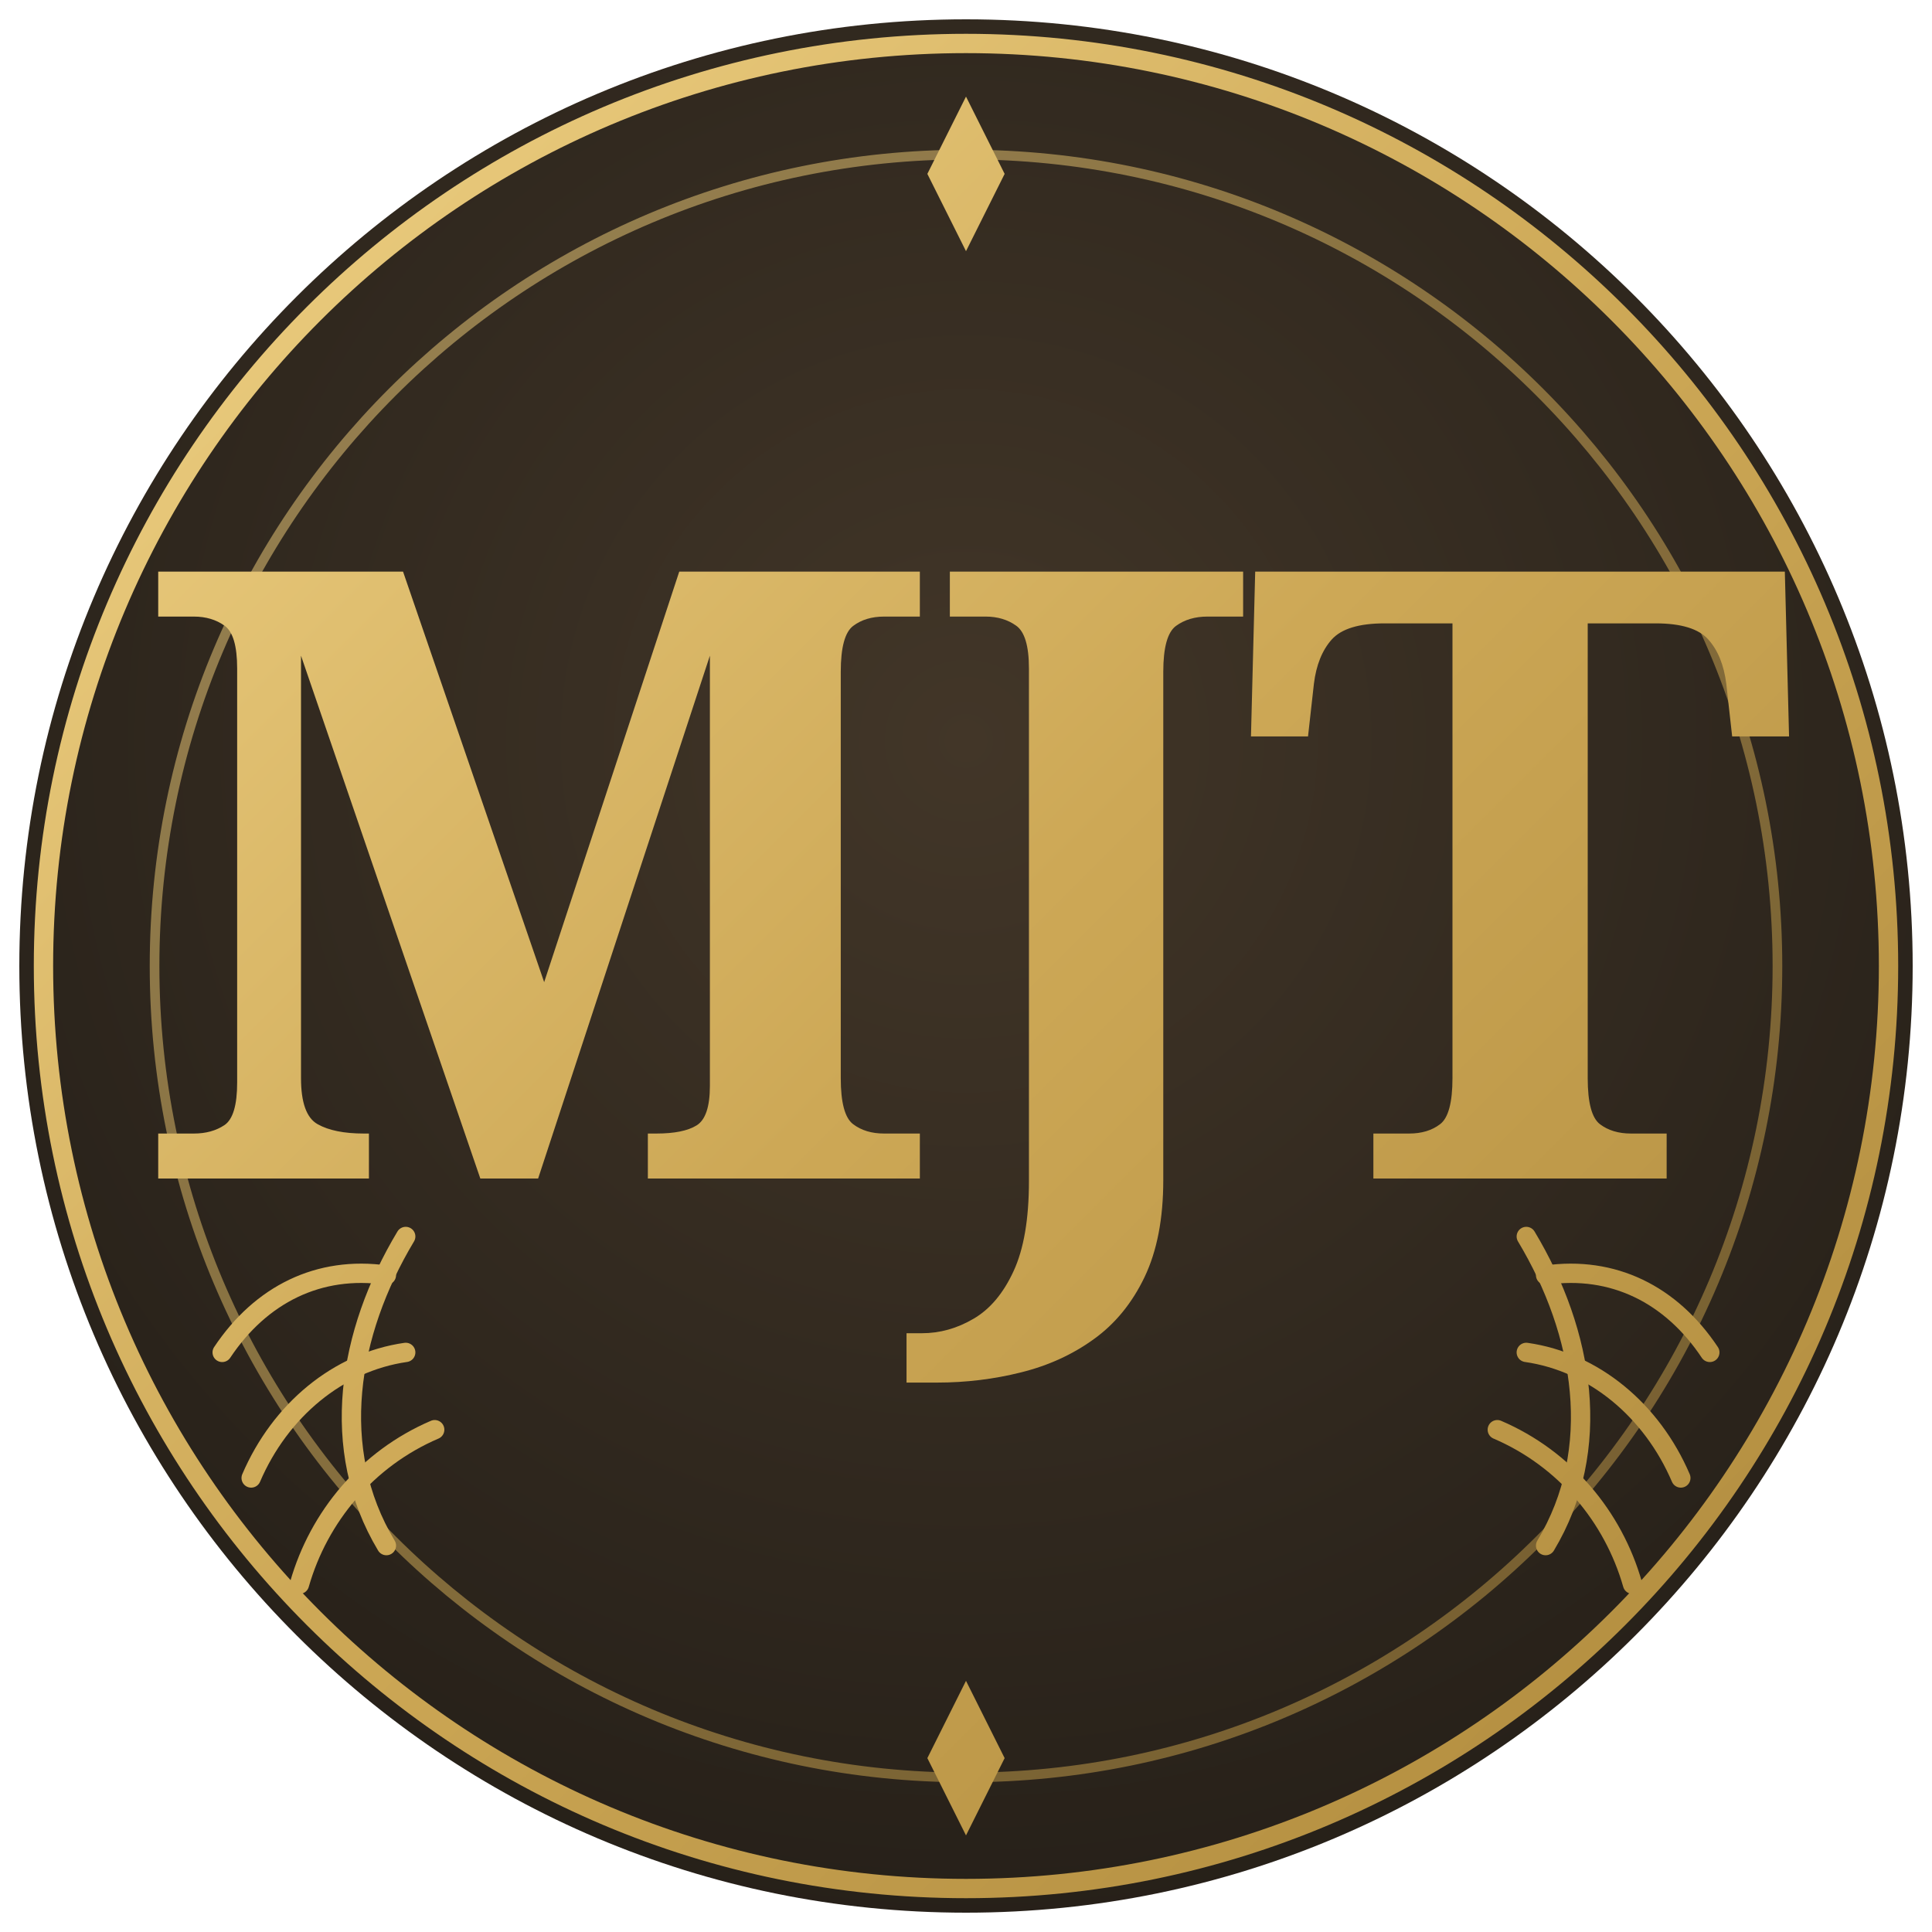
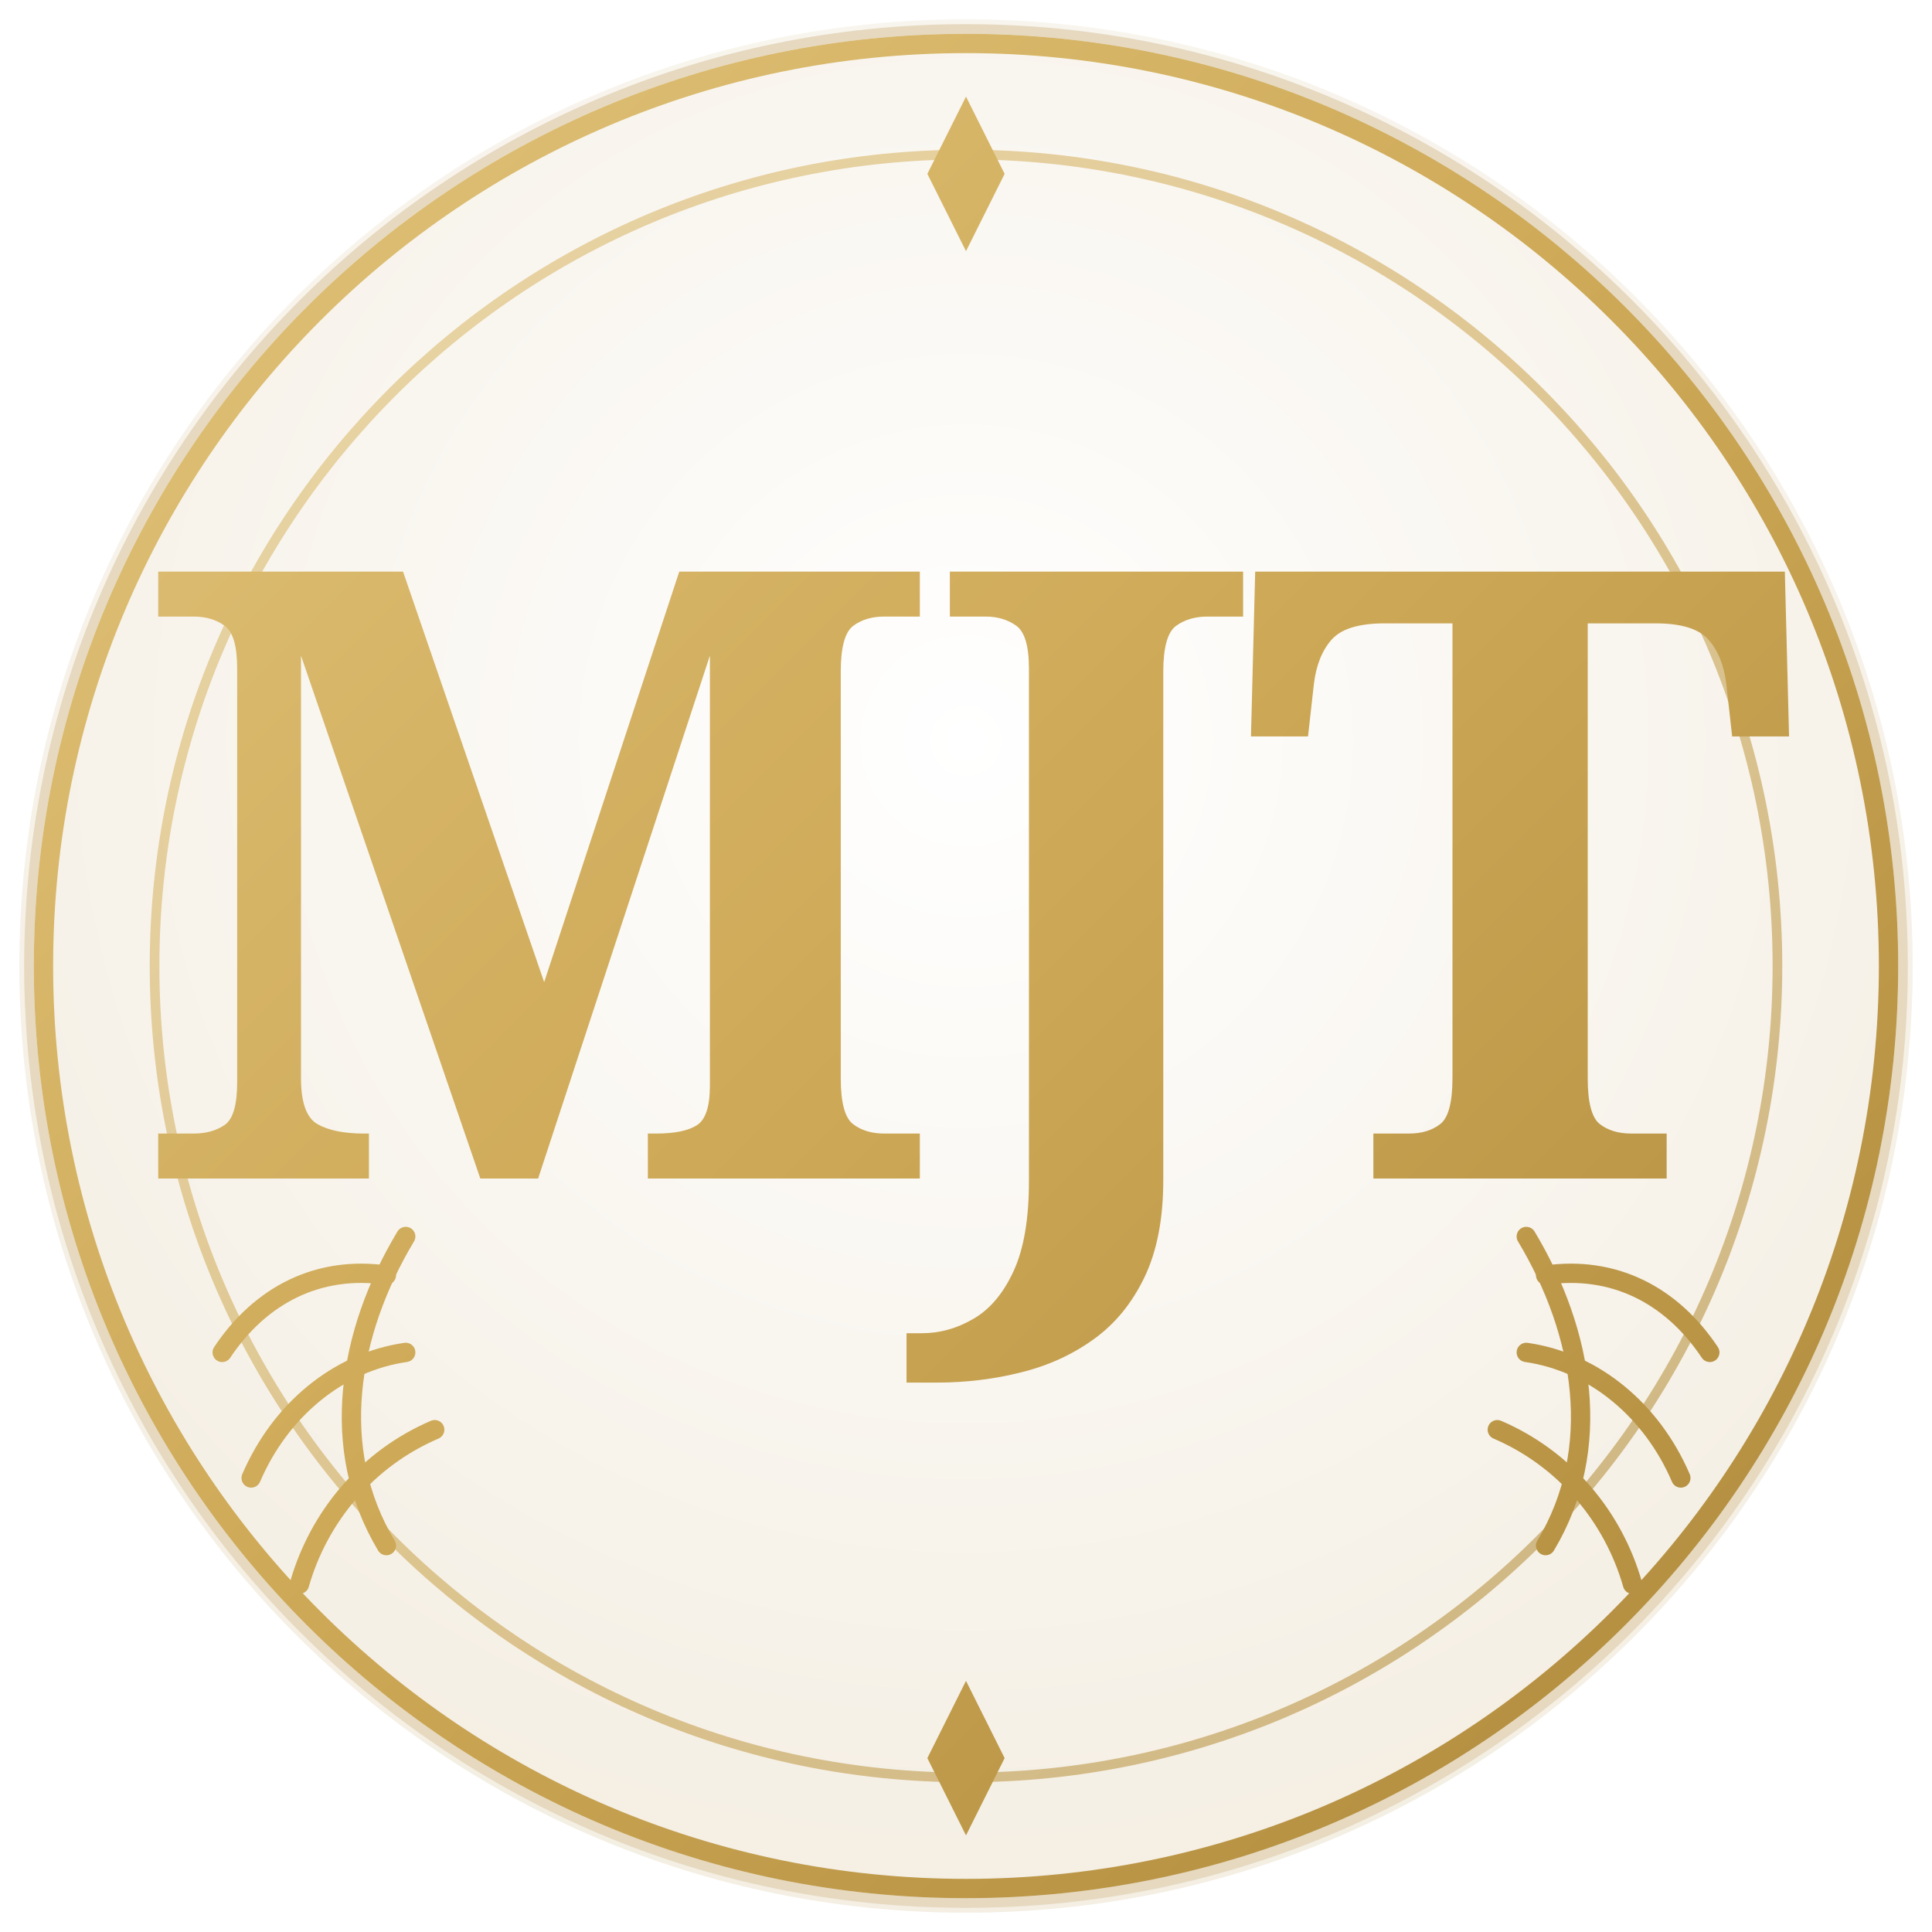
<svg xmlns="http://www.w3.org/2000/svg" viewBox="0 0 200 200" fill="none">
  <defs>
    <radialGradient id="bg" cx="50%" cy="38%" r="75%">
-       <stop offset="0%" stop-color="#423628" />
-       <stop offset="100%" stop-color="#211c16" />
+       <stop offset="0%" stop-color="#ffffff" />
+       <stop offset="100%" stop-color="#f2ebdd" />
    </radialGradient>
    <linearGradient id="gold" x1="0" y1="0" x2="200" y2="200" gradientUnits="userSpaceOnUse">
-       <stop offset="0%" stop-color="#f3d68a" />
+       <stop offset="0%" stop-color="#e3c67e" />
      <stop offset="50%" stop-color="#cda856" />
      <stop offset="100%" stop-color="#ab8639" />
    </linearGradient>
  </defs>
  <circle cx="100" cy="100" r="98" fill="url(#bg)" />
+   <circle cx="100" cy="100" r="97" fill="none" stroke="#e6d9c0" stroke-width="1" />
  <circle cx="100" cy="100" r="95.5" fill="none" stroke="url(#gold)" stroke-width="2" />
-   <circle cx="100" cy="100" r="84" fill="none" stroke="url(#gold)" stroke-width="1" opacity="0.55" />
+   <circle cx="100" cy="100" r="84" fill="none" stroke="url(#gold)" stroke-width="1" opacity="0.6" />
  <g fill="url(#gold)">
    <path d="M100 10 L104 18 L100 26 L96 18 Z" />
    <path d="M100 174 L104 182 L100 190 L96 182 Z" />
  </g>
  <g fill="none" stroke="url(#gold)" stroke-width="2" stroke-linecap="round">
    <path d="M42 128 C36 138 34 150 40 160" />
    <path d="M40 132 C33 131 27 134 23 140" />
    <path d="M42 140 C35 141 29 146 26 153" />
    <path d="M45 148 C38 151 33 157 31 164" />
  </g>
  <g fill="none" stroke="url(#gold)" stroke-width="2" stroke-linecap="round">
    <path d="M158 128 C164 138 166 150 160 160" />
    <path d="M160 132 C167 131 173 134 177 140" />
    <path d="M158 140 C165 141 171 146 174 153" />
    <path d="M155 148 C162 151 167 157 169 164" />
  </g>
  <text x="100" y="122" text-anchor="middle" font-family="'Fraunces','Playfair Display',Georgia,serif" font-size="88" font-weight="600" fill="url(#gold)" letter-spacing="-2">MJT</text>
</svg>
